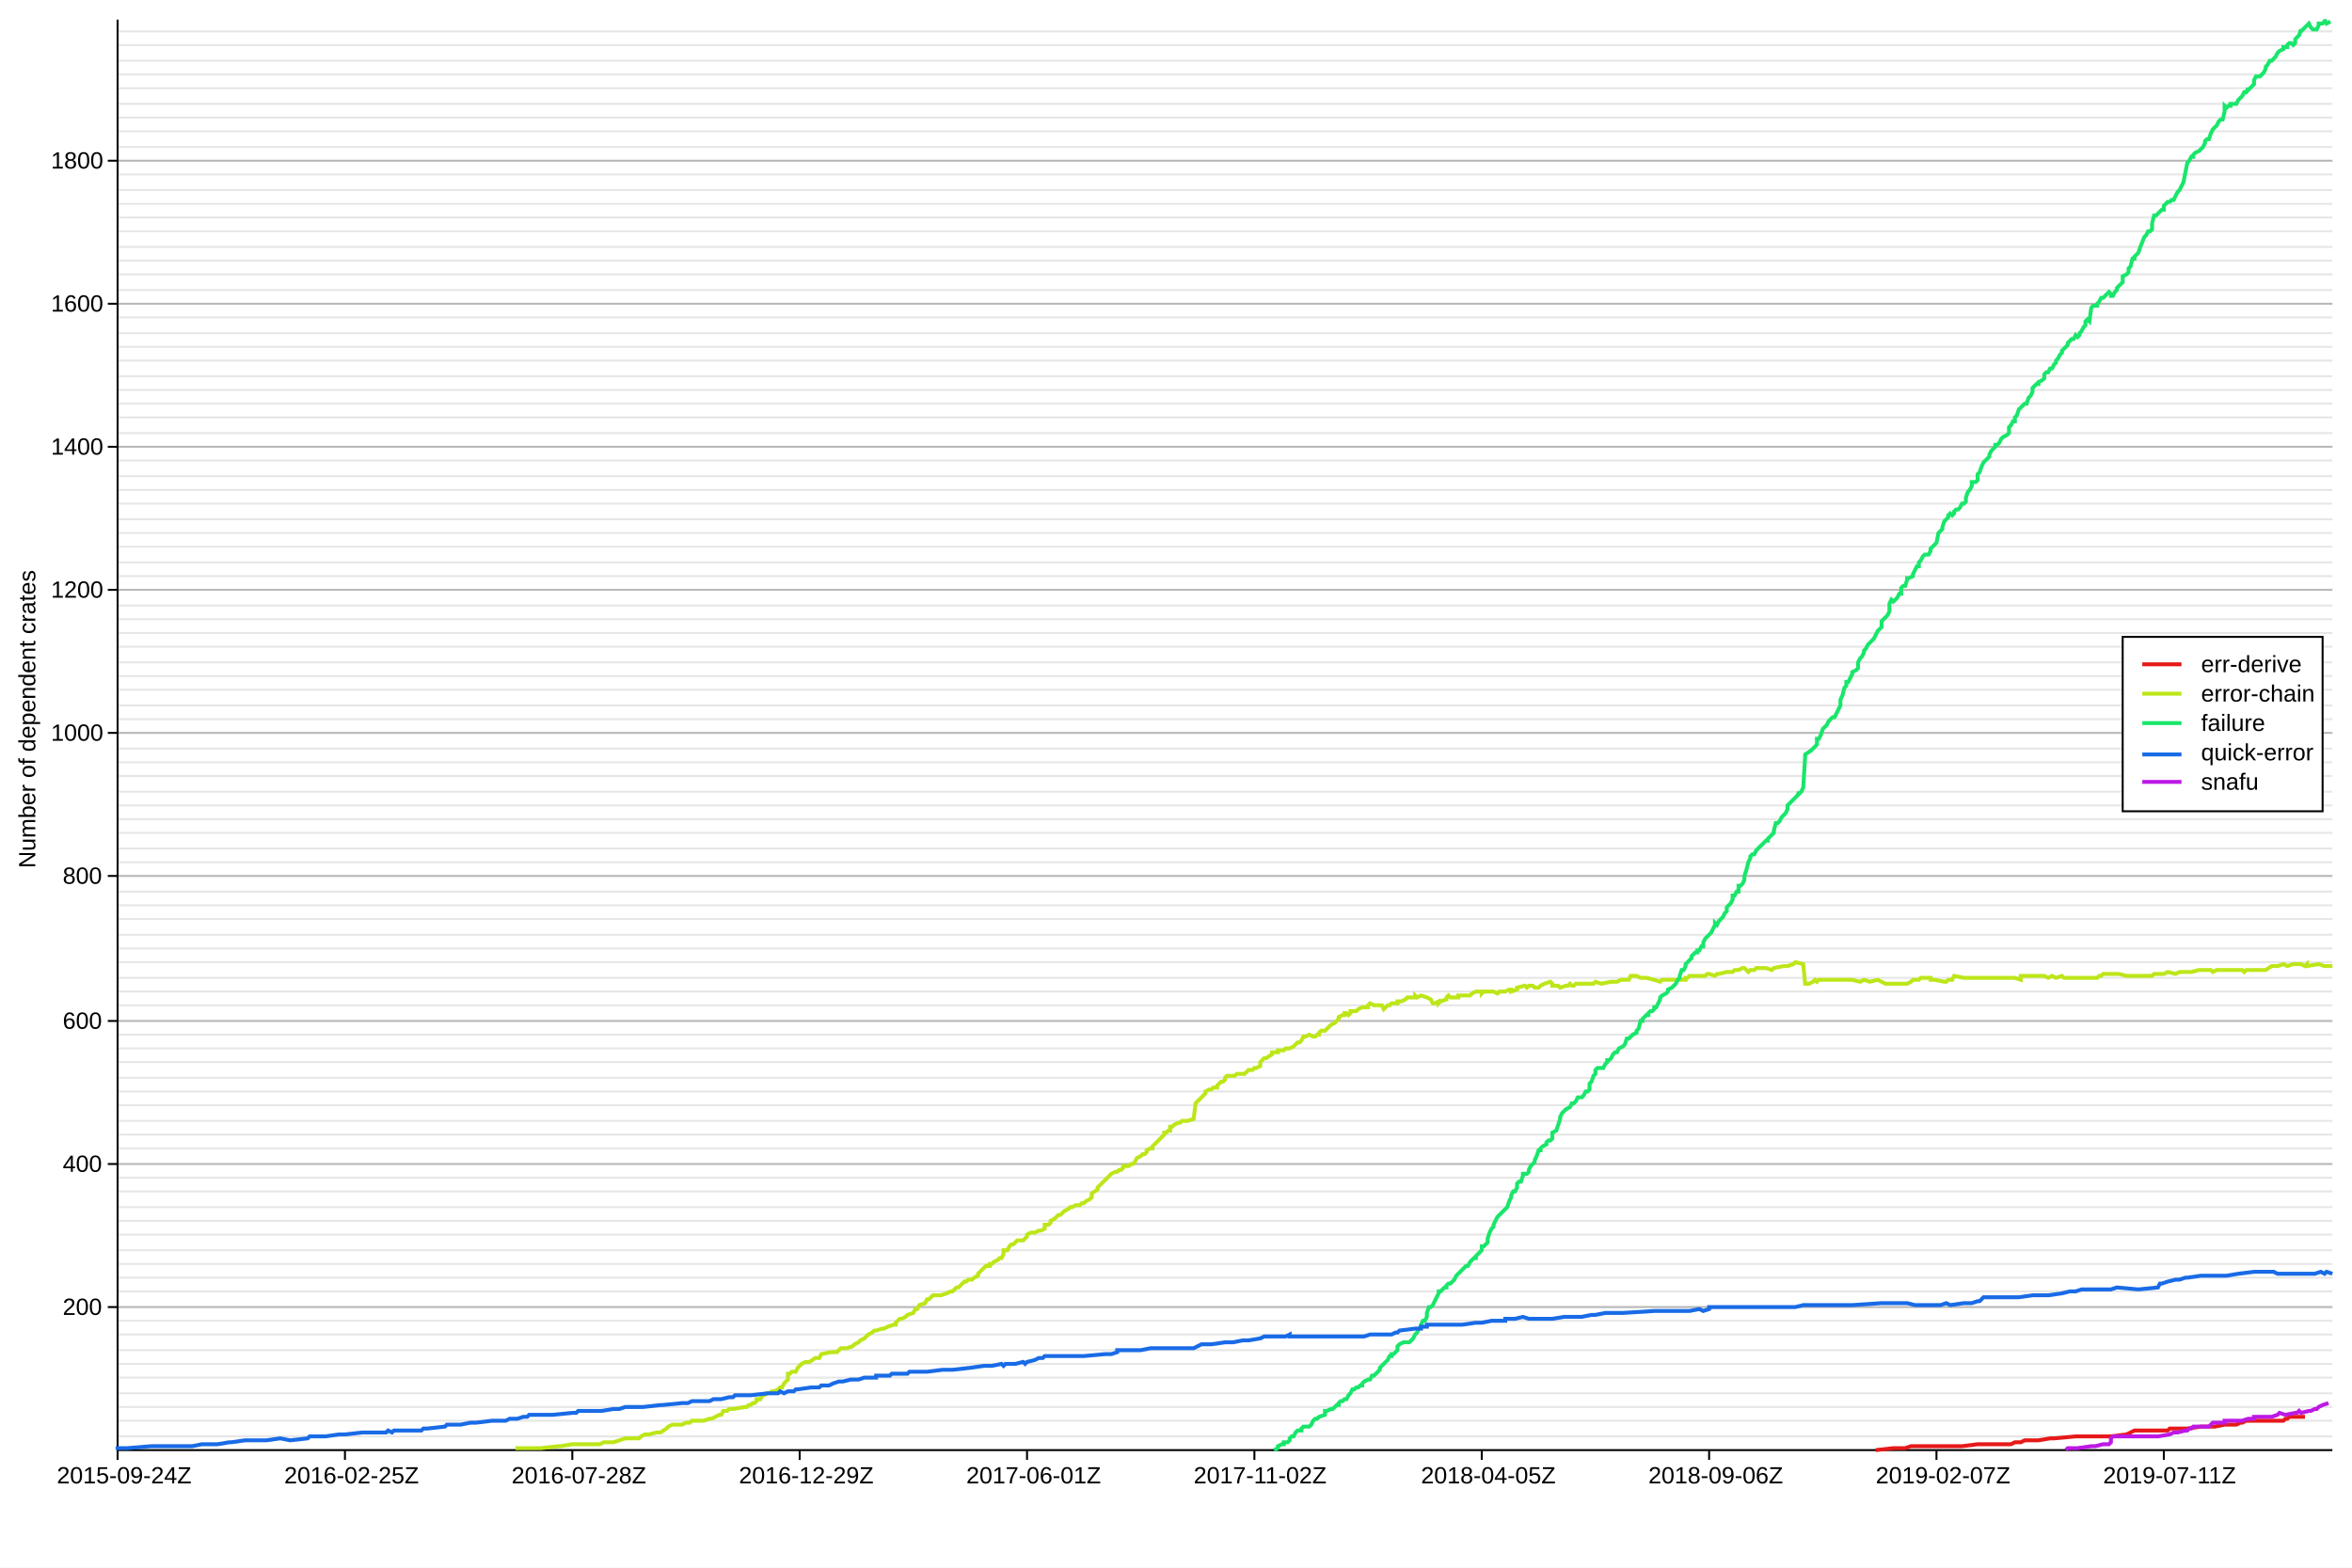
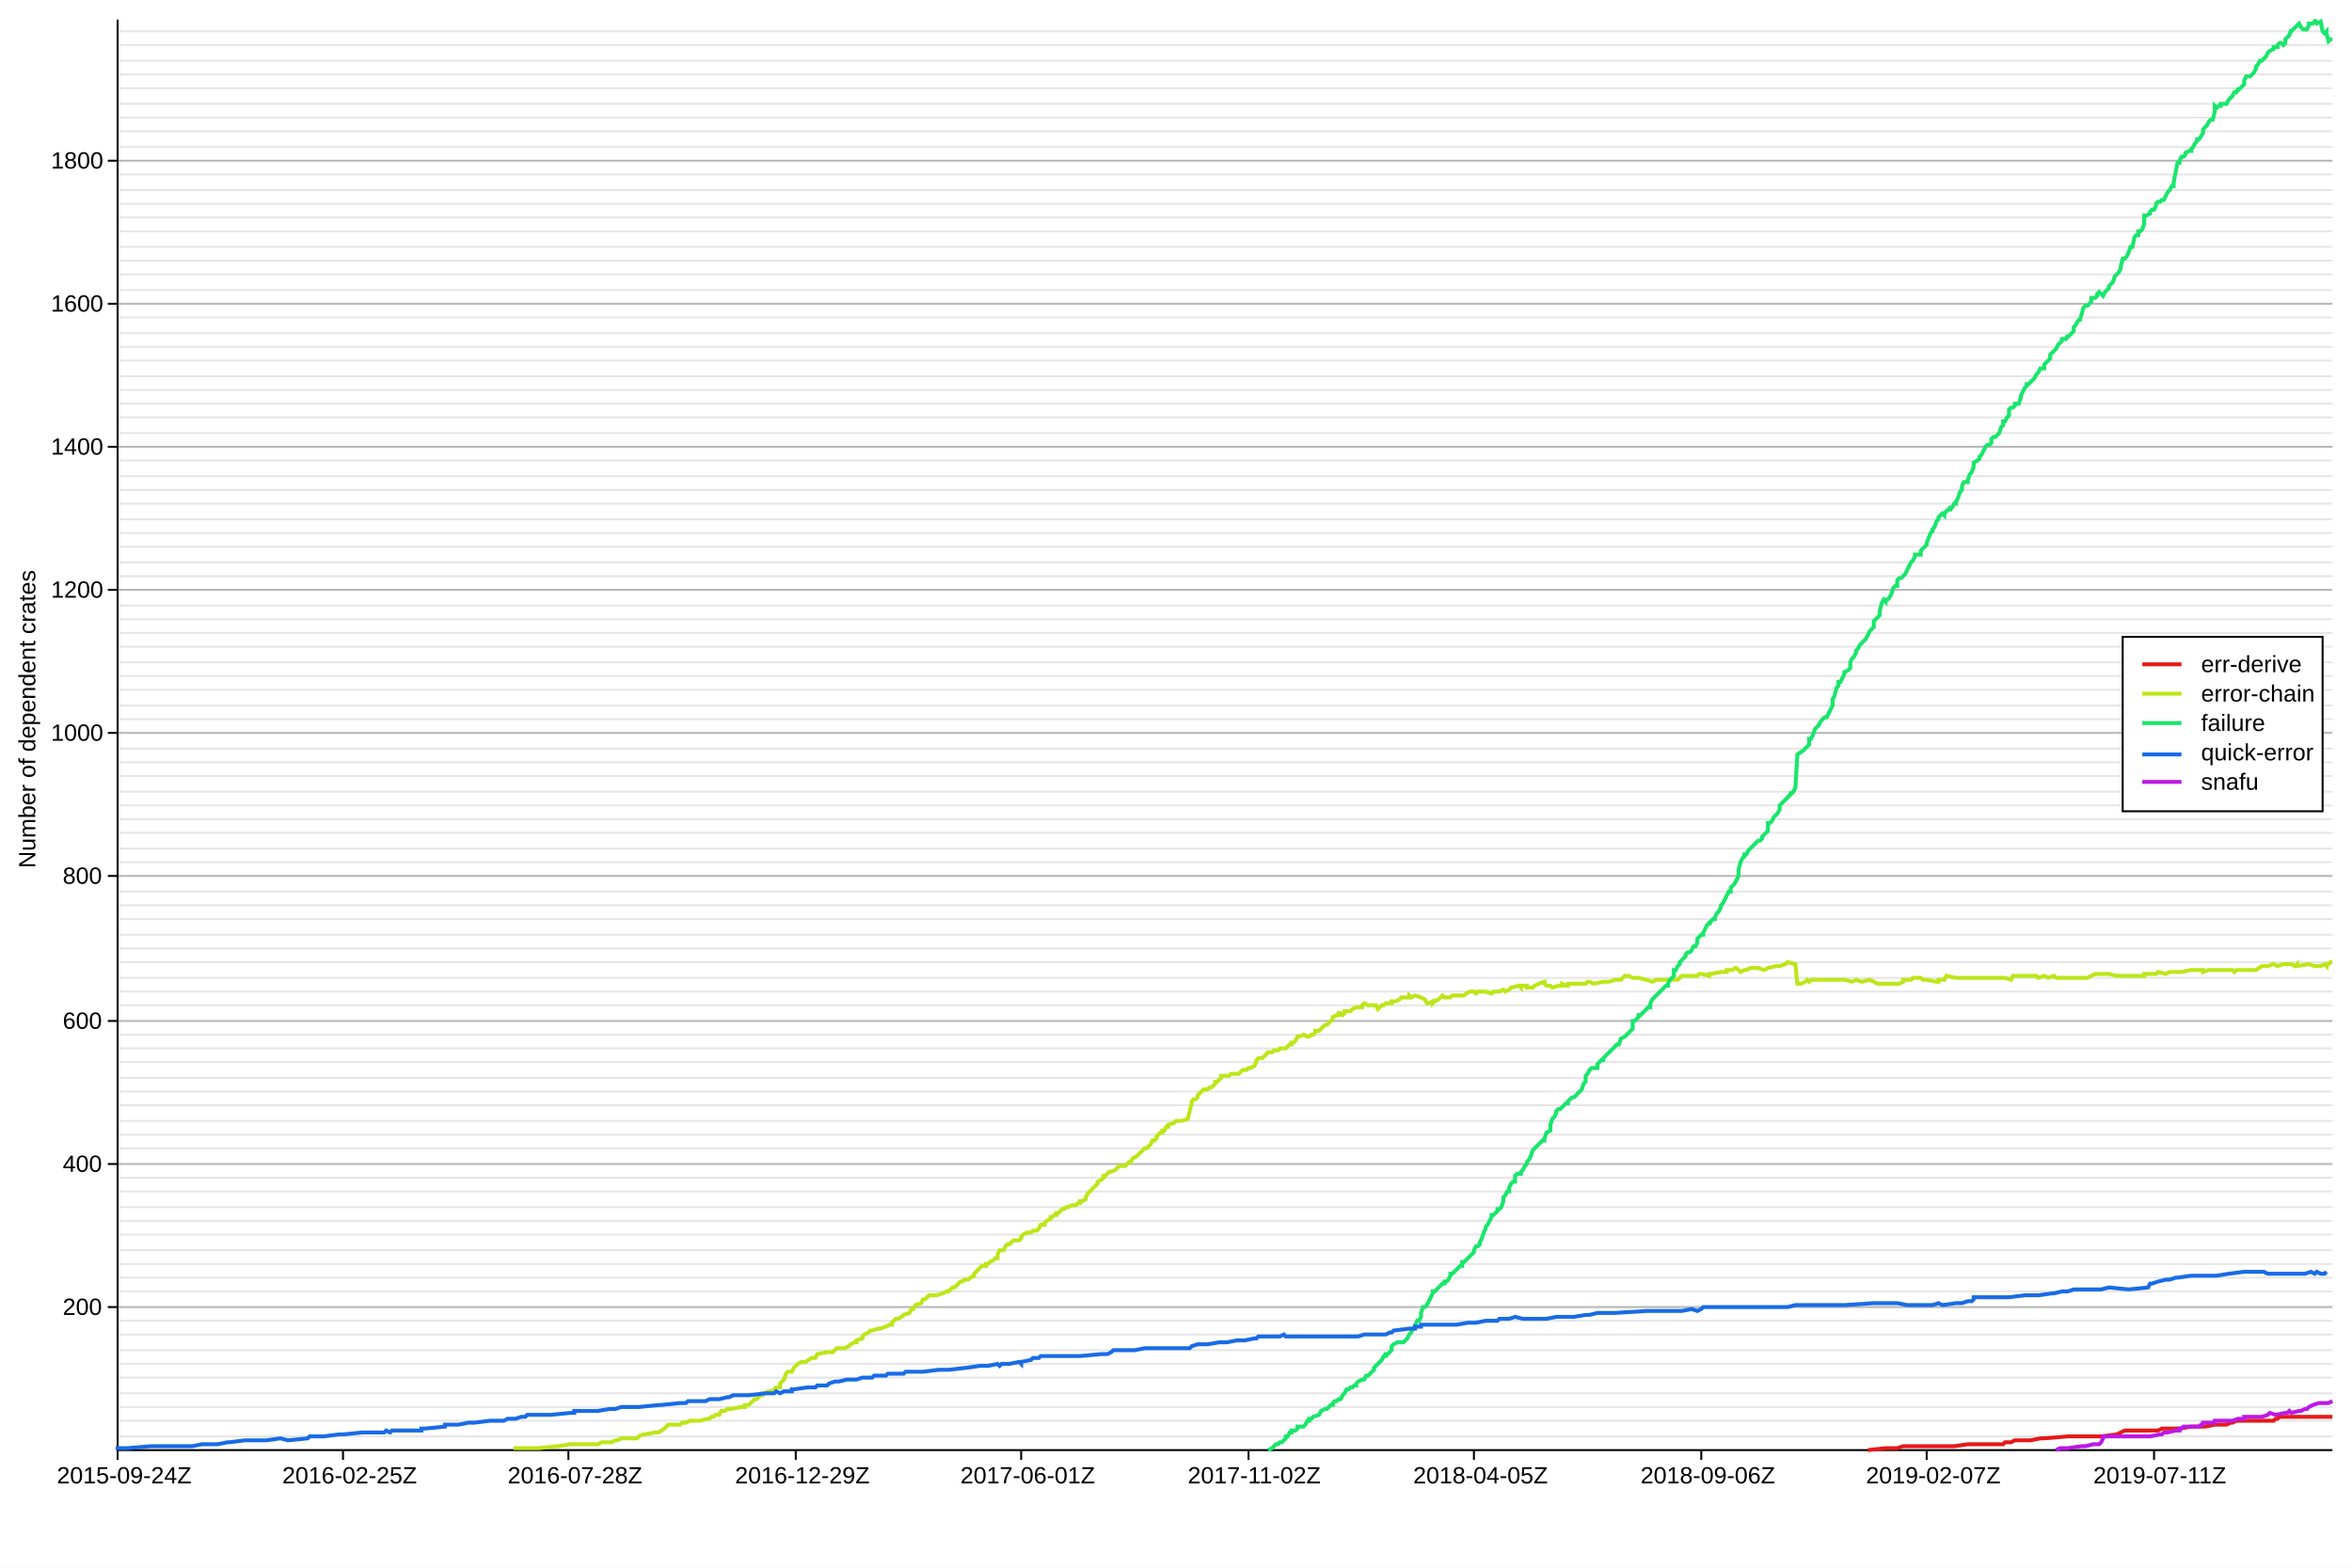
<svg xmlns="http://www.w3.org/2000/svg" viewBox="0 0 1200 800">
  <rect fill="#FFFFFF" height="800" opacity="1" stroke="none" width="1200" x="0" y="0" />
  <line opacity="0.1" stroke="#000000" stroke-width="1" x1="60" x2="1190" y1="733" y2="733" />
  <line opacity="0.1" stroke="#000000" stroke-width="1" x1="60" x2="1190" y1="725" y2="725" />
  <line opacity="0.1" stroke="#000000" stroke-width="1" x1="60" x2="1190" y1="718" y2="718" />
  <line opacity="0.1" stroke="#000000" stroke-width="1" x1="60" x2="1190" y1="711" y2="711" />
  <line opacity="0.1" stroke="#000000" stroke-width="1" x1="60" x2="1190" y1="703" y2="703" />
  <line opacity="0.1" stroke="#000000" stroke-width="1" x1="60" x2="1190" y1="696" y2="696" />
  <line opacity="0.1" stroke="#000000" stroke-width="1" x1="60" x2="1190" y1="689" y2="689" />
  <line opacity="0.1" stroke="#000000" stroke-width="1" x1="60" x2="1190" y1="681" y2="681" />
  <line opacity="0.1" stroke="#000000" stroke-width="1" x1="60" x2="1190" y1="674" y2="674" />
  <line opacity="0.1" stroke="#000000" stroke-width="1" x1="60" x2="1190" y1="667" y2="667" />
  <line opacity="0.1" stroke="#000000" stroke-width="1" x1="60" x2="1190" y1="659" y2="659" />
  <line opacity="0.1" stroke="#000000" stroke-width="1" x1="60" x2="1190" y1="652" y2="652" />
  <line opacity="0.1" stroke="#000000" stroke-width="1" x1="60" x2="1190" y1="645" y2="645" />
  <line opacity="0.1" stroke="#000000" stroke-width="1" x1="60" x2="1190" y1="638" y2="638" />
  <line opacity="0.1" stroke="#000000" stroke-width="1" x1="60" x2="1190" y1="630" y2="630" />
  <line opacity="0.1" stroke="#000000" stroke-width="1" x1="60" x2="1190" y1="623" y2="623" />
  <line opacity="0.1" stroke="#000000" stroke-width="1" x1="60" x2="1190" y1="616" y2="616" />
  <line opacity="0.1" stroke="#000000" stroke-width="1" x1="60" x2="1190" y1="608" y2="608" />
  <line opacity="0.1" stroke="#000000" stroke-width="1" x1="60" x2="1190" y1="601" y2="601" />
  <line opacity="0.1" stroke="#000000" stroke-width="1" x1="60" x2="1190" y1="594" y2="594" />
  <line opacity="0.1" stroke="#000000" stroke-width="1" x1="60" x2="1190" y1="586" y2="586" />
  <line opacity="0.1" stroke="#000000" stroke-width="1" x1="60" x2="1190" y1="579" y2="579" />
  <line opacity="0.1" stroke="#000000" stroke-width="1" x1="60" x2="1190" y1="572" y2="572" />
  <line opacity="0.1" stroke="#000000" stroke-width="1" x1="60" x2="1190" y1="564" y2="564" />
  <line opacity="0.1" stroke="#000000" stroke-width="1" x1="60" x2="1190" y1="557" y2="557" />
  <line opacity="0.1" stroke="#000000" stroke-width="1" x1="60" x2="1190" y1="550" y2="550" />
  <line opacity="0.1" stroke="#000000" stroke-width="1" x1="60" x2="1190" y1="542" y2="542" />
  <line opacity="0.1" stroke="#000000" stroke-width="1" x1="60" x2="1190" y1="535" y2="535" />
  <line opacity="0.1" stroke="#000000" stroke-width="1" x1="60" x2="1190" y1="528" y2="528" />
  <line opacity="0.1" stroke="#000000" stroke-width="1" x1="60" x2="1190" y1="521" y2="521" />
  <line opacity="0.1" stroke="#000000" stroke-width="1" x1="60" x2="1190" y1="513" y2="513" />
  <line opacity="0.1" stroke="#000000" stroke-width="1" x1="60" x2="1190" y1="506" y2="506" />
  <line opacity="0.1" stroke="#000000" stroke-width="1" x1="60" x2="1190" y1="499" y2="499" />
  <line opacity="0.1" stroke="#000000" stroke-width="1" x1="60" x2="1190" y1="491" y2="491" />
  <line opacity="0.1" stroke="#000000" stroke-width="1" x1="60" x2="1190" y1="484" y2="484" />
  <line opacity="0.1" stroke="#000000" stroke-width="1" x1="60" x2="1190" y1="477" y2="477" />
  <line opacity="0.1" stroke="#000000" stroke-width="1" x1="60" x2="1190" y1="469" y2="469" />
  <line opacity="0.1" stroke="#000000" stroke-width="1" x1="60" x2="1190" y1="462" y2="462" />
  <line opacity="0.1" stroke="#000000" stroke-width="1" x1="60" x2="1190" y1="455" y2="455" />
  <line opacity="0.1" stroke="#000000" stroke-width="1" x1="60" x2="1190" y1="447" y2="447" />
  <line opacity="0.1" stroke="#000000" stroke-width="1" x1="60" x2="1190" y1="440" y2="440" />
  <line opacity="0.1" stroke="#000000" stroke-width="1" x1="60" x2="1190" y1="433" y2="433" />
  <line opacity="0.1" stroke="#000000" stroke-width="1" x1="60" x2="1190" y1="425" y2="425" />
  <line opacity="0.1" stroke="#000000" stroke-width="1" x1="60" x2="1190" y1="418" y2="418" />
  <line opacity="0.1" stroke="#000000" stroke-width="1" x1="60" x2="1190" y1="411" y2="411" />
  <line opacity="0.1" stroke="#000000" stroke-width="1" x1="60" x2="1190" y1="404" y2="404" />
  <line opacity="0.1" stroke="#000000" stroke-width="1" x1="60" x2="1190" y1="396" y2="396" />
  <line opacity="0.1" stroke="#000000" stroke-width="1" x1="60" x2="1190" y1="389" y2="389" />
  <line opacity="0.1" stroke="#000000" stroke-width="1" x1="60" x2="1190" y1="382" y2="382" />
  <line opacity="0.1" stroke="#000000" stroke-width="1" x1="60" x2="1190" y1="374" y2="374" />
  <line opacity="0.1" stroke="#000000" stroke-width="1" x1="60" x2="1190" y1="367" y2="367" />
  <line opacity="0.1" stroke="#000000" stroke-width="1" x1="60" x2="1190" y1="360" y2="360" />
  <line opacity="0.1" stroke="#000000" stroke-width="1" x1="60" x2="1190" y1="352" y2="352" />
  <line opacity="0.1" stroke="#000000" stroke-width="1" x1="60" x2="1190" y1="345" y2="345" />
  <line opacity="0.1" stroke="#000000" stroke-width="1" x1="60" x2="1190" y1="338" y2="338" />
  <line opacity="0.1" stroke="#000000" stroke-width="1" x1="60" x2="1190" y1="330" y2="330" />
  <line opacity="0.1" stroke="#000000" stroke-width="1" x1="60" x2="1190" y1="323" y2="323" />
  <line opacity="0.1" stroke="#000000" stroke-width="1" x1="60" x2="1190" y1="316" y2="316" />
  <line opacity="0.1" stroke="#000000" stroke-width="1" x1="60" x2="1190" y1="309" y2="309" />
  <line opacity="0.1" stroke="#000000" stroke-width="1" x1="60" x2="1190" y1="301" y2="301" />
  <line opacity="0.1" stroke="#000000" stroke-width="1" x1="60" x2="1190" y1="294" y2="294" />
  <line opacity="0.1" stroke="#000000" stroke-width="1" x1="60" x2="1190" y1="287" y2="287" />
  <line opacity="0.1" stroke="#000000" stroke-width="1" x1="60" x2="1190" y1="279" y2="279" />
  <line opacity="0.1" stroke="#000000" stroke-width="1" x1="60" x2="1190" y1="272" y2="272" />
  <line opacity="0.1" stroke="#000000" stroke-width="1" x1="60" x2="1190" y1="265" y2="265" />
  <line opacity="0.1" stroke="#000000" stroke-width="1" x1="60" x2="1190" y1="257" y2="257" />
  <line opacity="0.1" stroke="#000000" stroke-width="1" x1="60" x2="1190" y1="250" y2="250" />
  <line opacity="0.1" stroke="#000000" stroke-width="1" x1="60" x2="1190" y1="243" y2="243" />
  <line opacity="0.1" stroke="#000000" stroke-width="1" x1="60" x2="1190" y1="235" y2="235" />
  <line opacity="0.1" stroke="#000000" stroke-width="1" x1="60" x2="1190" y1="228" y2="228" />
  <line opacity="0.1" stroke="#000000" stroke-width="1" x1="60" x2="1190" y1="221" y2="221" />
  <line opacity="0.1" stroke="#000000" stroke-width="1" x1="60" x2="1190" y1="213" y2="213" />
  <line opacity="0.1" stroke="#000000" stroke-width="1" x1="60" x2="1190" y1="206" y2="206" />
  <line opacity="0.1" stroke="#000000" stroke-width="1" x1="60" x2="1190" y1="199" y2="199" />
  <line opacity="0.1" stroke="#000000" stroke-width="1" x1="60" x2="1190" y1="192" y2="192" />
  <line opacity="0.1" stroke="#000000" stroke-width="1" x1="60" x2="1190" y1="184" y2="184" />
  <line opacity="0.1" stroke="#000000" stroke-width="1" x1="60" x2="1190" y1="177" y2="177" />
  <line opacity="0.1" stroke="#000000" stroke-width="1" x1="60" x2="1190" y1="170" y2="170" />
  <line opacity="0.1" stroke="#000000" stroke-width="1" x1="60" x2="1190" y1="162" y2="162" />
  <line opacity="0.1" stroke="#000000" stroke-width="1" x1="60" x2="1190" y1="155" y2="155" />
  <line opacity="0.1" stroke="#000000" stroke-width="1" x1="60" x2="1190" y1="148" y2="148" />
  <line opacity="0.1" stroke="#000000" stroke-width="1" x1="60" x2="1190" y1="140" y2="140" />
  <line opacity="0.1" stroke="#000000" stroke-width="1" x1="60" x2="1190" y1="133" y2="133" />
  <line opacity="0.1" stroke="#000000" stroke-width="1" x1="60" x2="1190" y1="126" y2="126" />
  <line opacity="0.1" stroke="#000000" stroke-width="1" x1="60" x2="1190" y1="118" y2="118" />
  <line opacity="0.1" stroke="#000000" stroke-width="1" x1="60" x2="1190" y1="111" y2="111" />
  <line opacity="0.1" stroke="#000000" stroke-width="1" x1="60" x2="1190" y1="104" y2="104" />
  <line opacity="0.1" stroke="#000000" stroke-width="1" x1="60" x2="1190" y1="97" y2="97" />
  <line opacity="0.1" stroke="#000000" stroke-width="1" x1="60" x2="1190" y1="89" y2="89" />
  <line opacity="0.1" stroke="#000000" stroke-width="1" x1="60" x2="1190" y1="82" y2="82" />
  <line opacity="0.1" stroke="#000000" stroke-width="1" x1="60" x2="1190" y1="75" y2="75" />
  <line opacity="0.1" stroke="#000000" stroke-width="1" x1="60" x2="1190" y1="67" y2="67" />
  <line opacity="0.1" stroke="#000000" stroke-width="1" x1="60" x2="1190" y1="60" y2="60" />
  <line opacity="0.1" stroke="#000000" stroke-width="1" x1="60" x2="1190" y1="53" y2="53" />
  <line opacity="0.1" stroke="#000000" stroke-width="1" x1="60" x2="1190" y1="45" y2="45" />
  <line opacity="0.1" stroke="#000000" stroke-width="1" x1="60" x2="1190" y1="38" y2="38" />
  <line opacity="0.1" stroke="#000000" stroke-width="1" x1="60" x2="1190" y1="31" y2="31" />
  <line opacity="0.1" stroke="#000000" stroke-width="1" x1="60" x2="1190" y1="23" y2="23" />
  <line opacity="0.1" stroke="#000000" stroke-width="1" x1="60" x2="1190" y1="16" y2="16" />
  <text fill="#000000" font-family="Arial" font-size="12" opacity="1" transform="rotate(270, 10, 443)" x="10" y="451">
Number of dependent crates
</text>
  <line opacity="0.2" stroke="#000000" stroke-width="1" x1="60" x2="1190" y1="667" y2="667" />
  <line opacity="0.2" stroke="#000000" stroke-width="1" x1="60" x2="1190" y1="594" y2="594" />
  <line opacity="0.2" stroke="#000000" stroke-width="1" x1="60" x2="1190" y1="521" y2="521" />
  <line opacity="0.2" stroke="#000000" stroke-width="1" x1="60" x2="1190" y1="447" y2="447" />
  <line opacity="0.2" stroke="#000000" stroke-width="1" x1="60" x2="1190" y1="374" y2="374" />
  <line opacity="0.2" stroke="#000000" stroke-width="1" x1="60" x2="1190" y1="301" y2="301" />
  <line opacity="0.2" stroke="#000000" stroke-width="1" x1="60" x2="1190" y1="228" y2="228" />
  <line opacity="0.2" stroke="#000000" stroke-width="1" x1="60" x2="1190" y1="155" y2="155" />
  <line opacity="0.2" stroke="#000000" stroke-width="1" x1="60" x2="1190" y1="82" y2="82" />
  <polyline fill="none" opacity="1" points="60,740 60,10 " stroke="#000000" stroke-width="1" />
  <text fill="#000000" font-family="Arial" font-size="12" opacity="1" x="32" y="671">
200
</text>
  <polyline fill="none" opacity="1" points="55,667 60,667 " stroke="#000000" stroke-width="1" />
  <text fill="#000000" font-family="Arial" font-size="12" opacity="1" x="32" y="598">
400
</text>
  <polyline fill="none" opacity="1" points="55,594 60,594 " stroke="#000000" stroke-width="1" />
  <text fill="#000000" font-family="Arial" font-size="12" opacity="1" x="32" y="525">
600
</text>
  <polyline fill="none" opacity="1" points="55,521 60,521 " stroke="#000000" stroke-width="1" />
  <text fill="#000000" font-family="Arial" font-size="12" opacity="1" x="32" y="451">
800
</text>
  <polyline fill="none" opacity="1" points="55,447 60,447 " stroke="#000000" stroke-width="1" />
  <text fill="#000000" font-family="Arial" font-size="12" opacity="1" x="26" y="378">
1000
</text>
  <polyline fill="none" opacity="1" points="55,374 60,374 " stroke="#000000" stroke-width="1" />
  <text fill="#000000" font-family="Arial" font-size="12" opacity="1" x="26" y="305">
1200
</text>
  <polyline fill="none" opacity="1" points="55,301 60,301 " stroke="#000000" stroke-width="1" />
  <text fill="#000000" font-family="Arial" font-size="12" opacity="1" x="26" y="232">
1400
</text>
  <polyline fill="none" opacity="1" points="55,228 60,228 " stroke="#000000" stroke-width="1" />
  <text fill="#000000" font-family="Arial" font-size="12" opacity="1" x="26" y="159">
1600
</text>
  <polyline fill="none" opacity="1" points="55,155 60,155 " stroke="#000000" stroke-width="1" />
  <text fill="#000000" font-family="Arial" font-size="12" opacity="1" x="26" y="86">
1800
</text>
  <polyline fill="none" opacity="1" points="55,82 60,82 " stroke="#000000" stroke-width="1" />
  <polyline fill="none" opacity="1" points="60,740 1190,740 " stroke="#000000" stroke-width="1" />
  <text fill="#000000" font-family="Arial" font-size="12" opacity="1" x="29" y="757">
2015-09-24Z
</text>
  <polyline fill="none" opacity="1" points="60,740 60,745 " stroke="#000000" stroke-width="1" />
-   <text fill="#000000" font-family="Arial" font-size="12" opacity="1" x="145" y="757">
+   <text fill="#000000" font-family="Arial" font-size="12" opacity="1" x="144" y="757">
2016-02-25Z
</text>
-   <polyline fill="none" opacity="1" points="176,740 176,745 " stroke="#000000" stroke-width="1" />
-   <text fill="#000000" font-family="Arial" font-size="12" opacity="1" x="261" y="757">
+   <polyline fill="none" opacity="1" points="175,740 175,745 " stroke="#000000" stroke-width="1" />
+   <text fill="#000000" font-family="Arial" font-size="12" opacity="1" x="259" y="757">
2016-07-28Z
</text>
-   <polyline fill="none" opacity="1" points="292,740 292,745 " stroke="#000000" stroke-width="1" />
-   <text fill="#000000" font-family="Arial" font-size="12" opacity="1" x="377" y="757">
+   <polyline fill="none" opacity="1" points="290,740 290,745 " stroke="#000000" stroke-width="1" />
+   <text fill="#000000" font-family="Arial" font-size="12" opacity="1" x="375" y="757">
2016-12-29Z
</text>
-   <polyline fill="none" opacity="1" points="408,740 408,745 " stroke="#000000" stroke-width="1" />
-   <text fill="#000000" font-family="Arial" font-size="12" opacity="1" x="493" y="757">
+   <polyline fill="none" opacity="1" points="406,740 406,745 " stroke="#000000" stroke-width="1" />
+   <text fill="#000000" font-family="Arial" font-size="12" opacity="1" x="490" y="757">
2017-06-01Z
</text>
-   <polyline fill="none" opacity="1" points="524,740 524,745 " stroke="#000000" stroke-width="1" />
-   <text fill="#000000" font-family="Arial" font-size="12" opacity="1" x="609" y="757">
+   <polyline fill="none" opacity="1" points="521,740 521,745 " stroke="#000000" stroke-width="1" />
+   <text fill="#000000" font-family="Arial" font-size="12" opacity="1" x="606" y="757">
2017-11-02Z
</text>
-   <polyline fill="none" opacity="1" points="640,740 640,745 " stroke="#000000" stroke-width="1" />
-   <text fill="#000000" font-family="Arial" font-size="12" opacity="1" x="725" y="757">
+   <polyline fill="none" opacity="1" points="637,740 637,745 " stroke="#000000" stroke-width="1" />
+   <text fill="#000000" font-family="Arial" font-size="12" opacity="1" x="721" y="757">
2018-04-05Z
</text>
-   <polyline fill="none" opacity="1" points="756,740 756,745 " stroke="#000000" stroke-width="1" />
-   <text fill="#000000" font-family="Arial" font-size="12" opacity="1" x="841" y="757">
+   <polyline fill="none" opacity="1" points="752,740 752,745 " stroke="#000000" stroke-width="1" />
+   <text fill="#000000" font-family="Arial" font-size="12" opacity="1" x="837" y="757">
2018-09-06Z
</text>
-   <polyline fill="none" opacity="1" points="872,740 872,745 " stroke="#000000" stroke-width="1" />
-   <text fill="#000000" font-family="Arial" font-size="12" opacity="1" x="957" y="757">
+   <polyline fill="none" opacity="1" points="868,740 868,745 " stroke="#000000" stroke-width="1" />
+   <text fill="#000000" font-family="Arial" font-size="12" opacity="1" x="952" y="757">
2019-02-07Z
</text>
-   <polyline fill="none" opacity="1" points="988,740 988,745 " stroke="#000000" stroke-width="1" />
-   <text fill="#000000" font-family="Arial" font-size="12" opacity="1" x="1073" y="757">
+   <polyline fill="none" opacity="1" points="983,740 983,745 " stroke="#000000" stroke-width="1" />
+   <text fill="#000000" font-family="Arial" font-size="12" opacity="1" x="1068" y="757">
2019-07-11Z
</text>
-   <polyline fill="none" opacity="1" points="1104,740 1104,745 " stroke="#000000" stroke-width="1" />
-   <polyline fill="none" opacity="1" points="957,740 966,739 972,739 975,738 1001,738 1009,737 1026,737 1028,736 1031,736 1033,735 1036,735 1040,735 1046,734 1048,734 1059,733 1077,733 1085,732 1089,730 1096,730 1106,730 1107,729 1110,729 1113,729 1116,729 1123,728 1130,728 1135,727 1141,727 1143,726 1144,726 1146,725 1165,725 1166,724 1167,724 1168,723 1176,723 " stroke="#E61919" stroke-width="2" />
-   <polyline fill="none" opacity="1" points="264,740 264,739 270,739 276,739 285,738 286,738 286,738 292,737 306,737 308,736 313,736 316,735 316,735 319,734 322,734 324,734 326,734 327,733 329,732 331,732 335,731 337,731 340,729 341,728 343,727 344,727 348,727 350,726 350,726 352,726 353,725 355,725 359,725 362,724 363,724 365,723 365,723 367,722 368,722 368,722 369,720 370,720 371,720 372,719 374,719 380,718 380,718 381,718 382,717 383,717 384,716 385,716 386,715 386,714 388,714 389,712 390,712 391,711 392,711 394,710 395,710 395,710 397,709 398,708 399,708 399,708 400,706 401,705 402,704 402,701 403,701 404,700 405,700 406,700 407,698 408,697 409,696 411,695 412,695 413,695 416,693 417,693 418,693 419,691 424,690 427,690 428,689 429,688 430,688 432,688 435,687 436,686 438,685 438,685 439,684 441,683 442,682 443,681 445,680 446,679 447,679 450,678 450,678 451,678 453,677 456,676 457,676 457,675 458,674 459,673 460,673 462,672 463,671 466,670 466,670 467,668 468,668 469,666 469,666 472,665 472,665 473,663 474,663 475,662 475,662 476,661 478,661 480,661 483,660 485,659 486,659 487,658 487,658 488,657 489,657 490,656 490,656 491,655 492,654 493,654 494,653 496,653 497,652 499,651 499,650 500,649 501,648 502,647 503,646 504,646 505,646 505,645 506,645 507,644 509,643 510,642 511,642 512,640 512,638 514,638 515,636 516,635 517,635 518,634 519,633 520,633 521,633 522,633 523,632 524,631 524,630 526,629 528,629 530,628 531,628 533,627 533,625 534,625 535,625 536,624 536,623 538,622 539,621 539,621 540,620 541,620 542,619 542,619 543,618 545,617 545,617 546,616 547,616 549,615 551,615 552,614 553,614 554,613 554,613 556,612 557,611 557,609 560,607 560,606 561,605 562,604 563,603 564,602 565,601 566,600 566,600 567,599 569,598 570,598 571,597 572,597 573,596 573,595 574,595 575,595 576,595 576,595 577,594 578,594 579,593 579,593 580,591 582,590 583,589 584,589 585,588 585,587 587,586 588,586 588,585 589,584 591,582 591,582 592,581 593,580 594,579 594,578 595,578 596,577 597,577 597,575 598,575 599,574 601,573 602,573 603,572 603,572 605,572 606,572 609,571 610,563 611,562 612,561 612,561 613,560 614,559 615,558 615,557 617,556 618,556 619,555 620,555 621,555 621,554 622,553 623,552 624,552 625,551 625,550 626,549 629,549 630,549 631,548 634,548 635,548 636,547 637,546 638,546 639,546 640,545 641,545 643,544 643,542 644,541 645,540 646,540 646,540 649,538 649,537 651,537 652,537 652,536 654,536 655,536 656,535 658,535 658,535 660,534 661,533 661,533 662,532 663,532 664,531 665,529 666,529 668,528 670,529 671,529 672,528 673,528 673,527 674,526 676,526 677,525 678,524 679,523 679,523 681,522 682,521 683,520 683,519 685,518 686,518 686,517 687,517 688,518 689,517 689,516 692,516 693,515 695,514 698,514 698,513 699,512 701,513 702,513 703,513 704,513 704,513 705,513 706,515 707,514 707,514 708,513 709,513 710,512 711,512 713,512 713,511 715,511 717,510 718,509 719,509 721,509 722,509 722,508 723,509 725,508 728,509 728,509 730,510 731,512 732,512 734,511 734,512 735,511 738,510 738,509 739,508 740,509 743,509 744,509 744,508 745,508 746,508 750,508 750,508 751,507 753,506 754,506 756,506 756,507 757,506 759,506 759,506 762,506 764,507 765,506 768,506 770,505 771,505 771,506 774,505 774,504 778,503 779,504 780,503 780,503 781,503 782,503 783,504 784,504 785,504 786,503 788,502 791,501 792,502 792,503 795,503 796,504 799,503 800,503 801,502 802,503 803,503 804,502 805,502 805,502 807,502 808,502 813,502 814,501 814,501 817,502 822,501 825,501 827,500 828,500 829,500 831,500 832,498 834,498 835,498 837,499 838,499 838,499 840,499 844,500 847,501 848,500 850,500 851,500 854,500 857,500 857,500 860,500 860,499 861,499 862,498 866,498 866,498 867,498 870,498 871,497 872,497 875,498 876,497 877,497 881,496 884,496 884,496 885,495 887,495 889,494 890,494 891,495 892,496 893,495 894,495 895,495 896,494 901,494 904,495 905,494 910,493 912,493 915,492 916,491 920,492 921,502 921,502 923,502 925,501 926,500 927,501 928,500 930,500 934,500 935,500 939,500 941,500 942,500 944,500 945,500 949,501 951,500 954,501 958,500 960,501 962,502 963,502 964,502 965,502 970,502 973,502 975,501 976,500 979,500 980,499 982,499 985,499 985,500 987,500 992,501 993,501 994,500 996,500 997,498 1002,499 1006,499 1008,499 1009,499 1014,499 1015,499 1018,499 1020,499 1022,499 1023,499 1025,499 1025,499 1026,499 1028,499 1031,500 1031,498 1034,498 1035,498 1037,498 1043,498 1043,498 1045,499 1047,498 1049,499 1052,498 1053,499 1057,499 1059,499 1060,499 1061,499 1064,499 1067,499 1067,499 1070,499 1071,498 1072,498 1073,497 1075,497 1080,497 1081,497 1085,498 1086,498 1089,498 1089,498 1092,498 1094,498 1098,498 1099,497 1104,497 1106,496 1110,497 1112,496 1115,496 1118,496 1122,495 1124,495 1128,495 1129,496 1131,495 1135,495 1135,495 1143,495 1144,495 1145,496 1146,495 1147,495 1148,495 1156,495 1159,493 1162,493 1165,492 1167,493 1170,492 1172,492 1173,492 1174,492 1176,493 1177,492 1177,493 1183,492 1186,493 1187,493 1190,493 " stroke="#BDE619" stroke-width="2" />
-   <polyline fill="none" opacity="1" points="650,740 652,739 652,738 654,737 655,737 655,736 657,736 658,735 658,734 659,733 660,733 661,731 661,731 662,730 663,730 664,730 664,729 665,728 668,728 669,727 670,725 670,725 671,724 672,724 673,723 676,722 676,720 677,720 679,719 679,719 680,719 682,717 683,717 683,716 684,715 685,715 686,714 686,714 687,714 688,712 689,711 690,709 691,709 692,708 692,708 693,708 694,707 695,707 695,706 696,705 698,704 699,704 700,702 701,702 702,701 703,700 704,699 704,698 705,697 706,696 707,695 707,695 708,694 709,692 710,692 710,691 711,691 712,690 713,689 713,687 714,686 716,685 719,685 719,685 720,684 721,683 722,681 722,681 723,680 724,678 725,677 725,676 726,674 727,674 728,672 728,670 729,667 730,667 731,666 732,664 733,662 734,660 734,659 735,659 736,658 737,657 738,657 738,656 739,655 740,655 741,654 741,654 742,653 743,651 744,650 744,650 745,649 746,648 747,647 748,646 749,646 750,644 750,644 751,643 752,642 753,642 753,641 754,640 755,639 756,638 756,636 757,636 758,635 759,634 759,632 760,629 761,627 762,626 762,625 763,623 764,621 765,620 765,620 766,619 767,618 768,617 768,617 769,616 770,613 771,611 771,610 772,608 773,608 774,606 774,604 775,603 776,603 777,600 777,599 778,599 779,599 780,598 780,597 781,595 782,594 783,593 783,592 784,590 785,587 786,587 786,586 787,585 789,584 789,583 790,582 791,582 792,581 792,578 794,577 795,574 796,571 796,570 797,568 798,567 799,566 799,566 801,565 802,563 803,563 804,562 805,560 807,560 808,559 809,557 810,557 811,556 811,553 812,552 813,549 814,548 814,546 815,545 816,545 817,545 818,545 819,543 820,542 820,541 821,541 822,540 823,538 824,537 825,537 826,535 828,534 829,533 829,533 830,530 831,530 832,529 833,528 835,527 835,526 836,525 837,521 838,521 838,520 839,519 840,518 841,518 841,517 842,516 843,516 844,515 844,514 845,514 846,512 847,510 847,509 848,508 850,507 851,506 851,505 853,504 854,503 854,503 855,502 856,500 857,499 857,498 858,495 859,495 860,493 860,492 861,491 862,490 863,489 863,488 864,487 865,486 866,486 866,485 867,485 868,483 869,483 869,481 870,479 871,478 872,477 872,477 873,476 874,474 875,472 875,471 876,472 877,470 878,469 878,469 879,468 880,466 881,465 881,463 882,462 883,461 884,459 884,457 885,457 886,455 887,455 887,453 887,452 888,452 889,451 890,449 890,447 891,444 892,440 893,438 893,437 894,436 895,436 896,434 897,433 898,432 899,431 900,430 901,429 902,429 902,428 903,427 904,426 905,425 905,424 906,420 907,420 908,419 909,417 910,416 911,415 912,413 912,411 913,410 914,409 915,408 916,407 917,406 918,404 918,405 919,404 920,402 921,386 921,385 924,383 925,382 926,381 927,380 927,377 928,377 929,375 930,372 931,371 932,370 933,368 934,367 935,366 936,366 937,364 938,362 939,360 939,357 940,355 941,351 942,350 942,348 943,348 944,346 945,344 945,343 947,342 948,341 948,338 949,336 950,335 951,333 951,332 952,331 953,329 954,328 955,327 956,326 957,324 957,324 958,322 959,321 960,320 960,317 961,316 962,315 963,314 964,312 964,308 965,306 966,307 967,306 967,306 968,305 969,303 970,303 970,300 971,299 972,299 973,296 973,295 974,295 976,294 976,293 977,291 978,289 979,289 979,287 980,286 981,284 982,283 982,283 984,283 985,281 985,280 986,279 987,278 988,277 989,272 990,271 991,270 991,269 992,266 993,265 994,264 994,263 995,262 996,263 997,262 997,261 998,260 999,260 1000,259 1000,259 1001,257 1002,257 1003,256 1003,254 1004,251 1005,250 1006,248 1006,246 1007,246 1008,246 1009,245 1009,242 1010,241 1011,238 1012,236 1013,235 1014,234 1015,233 1015,232 1016,230 1018,228 1018,227 1019,227 1020,226 1021,224 1022,223 1022,223 1024,222 1025,221 1025,218 1026,217 1027,215 1028,215 1028,213 1029,212 1030,209 1031,208 1031,208 1032,207 1033,206 1034,206 1035,203 1036,202 1037,200 1037,198 1038,197 1039,196 1040,196 1040,195 1042,194 1043,193 1043,191 1044,190 1045,190 1046,188 1046,188 1047,188 1048,186 1049,185 1049,184 1050,183 1051,181 1052,180 1052,179 1053,178 1055,176 1055,175 1056,174 1057,173 1058,173 1058,173 1059,171 1060,172 1061,171 1061,170 1062,169 1063,167 1064,166 1064,164 1065,163 1066,164 1067,157 1068,156 1070,156 1070,155 1071,154 1072,152 1073,152 1073,152 1074,151 1075,150 1076,149 1077,150 1077,151 1078,151 1079,149 1080,148 1080,147 1081,146 1082,145 1083,144 1083,141 1085,140 1086,139 1086,137 1087,136 1088,132 1089,132 1089,131 1091,129 1092,126 1092,126 1094,121 1095,120 1095,120 1096,118 1097,118 1098,117 1098,114 1099,110 1100,110 1101,109 1102,108 1103,107 1104,107 1104,105 1105,104 1106,103 1107,103 1108,102 1109,102 1110,100 1111,98 1112,97 1113,95 1113,95 1114,93 1115,88 1116,83 1116,83 1117,82 1118,80 1119,80 1119,79 1120,78 1122,77 1122,77 1123,76 1124,75 1125,73 1125,72 1126,71 1127,71 1128,68 1129,66 1130,65 1131,64 1132,62 1133,61 1134,61 1135,57 1135,54 1136,55 1137,54 1138,54 1138,53 1139,53 1140,53 1141,53 1141,53 1142,51 1143,50 1144,49 1145,47 1146,47 1147,45 1147,46 1149,44 1150,43 1150,41 1151,39 1152,39 1153,39 1153,39 1154,38 1155,37 1156,35 1156,34 1157,33 1158,31 1159,31 1160,30 1161,29 1162,27 1163,26 1165,25 1165,24 1166,24 1167,24 1167,23 1168,22 1168,22 1169,22 1170,23 1171,22 1171,20 1172,19 1173,18 1174,15 1174,16 1175,15 1176,14 1177,13 1178,12 1179,14 1180,15 1182,15 1183,13 1183,12 1185,12 1186,11 1186,10 1187,12 1189,11 " stroke="#19E66B" stroke-width="2" />
-   <polyline fill="none" opacity="1" points="60,740 60,739 65,739 77,738 87,738 98,738 103,737 105,737 111,737 117,736 118,736 125,735 136,735 143,734 148,735 157,734 158,733 164,733 166,733 173,732 176,732 185,731 196,731 197,731 198,730 200,731 201,730 207,730 215,730 216,729 217,729 218,729 227,728 228,727 230,727 235,727 240,726 242,726 243,726 251,725 257,725 258,725 260,724 264,724 267,723 269,723 270,722 273,722 282,722 292,721 294,721 295,720 304,720 307,720 313,719 316,719 319,718 328,718 337,717 338,717 348,716 351,716 353,715 355,715 362,715 364,714 365,714 368,714 372,713 374,713 375,712 379,712 383,712 392,711 396,711 397,711 398,710 400,711 402,710 403,710 405,710 406,709 407,709 414,708 414,708 418,708 419,707 423,707 423,707 425,706 428,705 430,705 434,704 435,704 437,704 438,704 438,704 441,703 445,703 447,703 447,702 454,702 455,701 463,701 464,700 470,700 473,700 481,699 485,699 486,699 495,698 502,697 503,697 506,697 511,696 512,697 513,696 517,696 518,696 522,695 523,696 524,695 528,694 530,693 531,693 532,693 533,692 536,692 538,692 542,692 553,692 564,691 566,691 567,691 570,690 570,689 578,689 582,689 587,688 591,688 609,688 611,687 613,686 615,686 618,686 625,685 628,685 629,685 634,684 634,684 637,684 643,683 643,683 645,682 646,682 652,682 652,682 654,682 656,682 658,681 658,682 661,682 672,682 674,682 678,682 691,682 696,682 699,681 707,681 710,681 712,680 713,680 714,679 722,678 724,678 725,678 725,677 727,677 728,677 728,676 731,676 741,676 744,676 746,676 753,675 756,675 761,674 767,674 768,674 768,673 772,673 773,673 777,672 780,673 784,673 789,673 792,673 792,673 798,672 800,672 807,672 812,671 814,671 819,670 828,670 844,669 850,669 862,669 867,668 869,669 872,668 872,667 875,667 881,667 882,667 896,667 905,667 916,667 920,666 936,666 945,666 960,665 963,665 973,665 977,666 980,666 990,666 993,665 995,666 1002,665 1003,665 1006,665 1009,664 1010,664 1011,663 1012,662 1014,662 1015,662 1018,662 1030,662 1037,661 1044,661 1045,661 1052,660 1052,660 1056,659 1059,659 1062,658 1064,658 1077,658 1080,657 1091,658 1101,657 1102,655 1103,655 1106,654 1110,653 1112,653 1115,652 1116,652 1123,651 1128,651 1136,651 1142,650 1150,649 1157,649 1160,649 1162,650 1171,650 1178,650 1181,650 1184,649 1186,650 1187,649 1190,650 " stroke="#196BE6" stroke-width="2" />
-   <polyline fill="none" opacity="1" points="1054,740 1055,739 1060,739 1067,738 1069,738 1073,737 1076,737 1077,736 1077,734 1078,733 1088,733 1101,733 1107,732 1107,732 1109,731 1111,731 1115,730 1116,730 1117,729 1118,729 1119,728 1127,728 1128,727 1128,727 1129,726 1133,726 1134,726 1135,726 1135,725 1140,725 1141,725 1141,725 1144,725 1147,724 1150,724 1150,723 1153,723 1159,723 1162,722 1163,721 1166,722 1171,721 1172,721 1173,720 1174,721 1178,720 1179,720 1181,719 1182,719 1183,718 1185,717 1188,716 " stroke="#BD19E6" stroke-width="2" />
+   <polyline fill="none" opacity="1" points="1099,740 1099,745 " stroke="#000000" stroke-width="1" />
+   <polyline fill="none" opacity="1" points="953,740 962,739 968,739 971,738 997,738 1004,737 1022,737 1023,736 1026,736 1028,735 1031,735 1036,735 1041,734 1043,734 1055,733 1072,733 1080,732 1084,730 1091,730 1101,730 1103,729 1106,729 1109,729 1112,729 1118,728 1125,728 1130,727 1136,727 1138,726 1139,726 1141,725 1160,725 1161,724 1162,724 1163,723 1171,723 1190,723 " stroke="#E61919" stroke-width="2" />
+   <polyline fill="none" opacity="1" points="263,740 263,739 269,739 275,739 284,738 284,738 285,738 291,737 305,737 307,736 312,736 314,735 315,735 317,734 321,734 323,734 325,734 326,733 328,732 329,732 334,731 336,731 339,729 340,728 341,727 342,727 347,727 348,726 349,726 350,726 352,725 353,725 357,725 361,724 362,724 363,723 364,723 365,722 366,722 367,722 368,720 368,720 370,720 371,719 373,719 378,718 379,718 380,718 380,717 382,717 383,716 383,716 384,715 385,714 386,714 388,712 389,712 389,711 390,711 392,710 393,710 394,710 395,709 396,708 397,708 398,708 398,706 399,705 400,704 401,701 401,701 402,700 404,700 404,700 405,698 406,697 407,696 409,695 410,695 411,695 414,693 416,693 416,693 417,691 422,690 425,690 426,689 427,688 428,688 431,688 433,687 434,686 436,685 437,685 437,684 440,683 440,682 441,681 443,680 444,679 445,679 448,678 449,678 449,678 452,677 454,676 455,676 455,675 456,674 457,673 458,673 460,672 461,671 464,670 464,670 465,668 466,668 467,666 467,666 470,665 470,665 471,663 472,663 473,662 473,662 474,661 476,661 478,661 481,660 483,659 484,659 485,658 485,658 486,657 487,657 488,656 488,656 489,655 490,654 491,654 492,653 494,653 495,652 497,651 497,650 498,649 499,648 500,647 501,646 502,646 503,646 503,645 504,645 505,644 507,643 508,642 509,642 509,640 510,638 512,638 513,636 514,635 515,635 516,634 517,633 518,633 519,633 520,633 521,632 521,631 522,630 524,629 526,629 527,628 529,628 530,627 531,625 532,625 533,625 533,624 534,623 536,622 536,621 537,621 538,620 539,620 539,619 540,619 541,618 542,617 543,617 544,616 545,616 547,615 549,615 550,614 551,614 551,613 552,613 554,612 554,611 555,609 557,607 558,606 559,605 560,604 560,603 562,602 563,601 563,600 564,600 565,599 566,598 567,598 569,597 569,597 570,596 571,595 572,595 572,595 573,595 574,595 575,594 575,594 576,593 577,593 578,591 580,590 581,589 581,589 582,588 583,587 584,586 585,586 586,585 587,584 588,582 589,582 590,581 590,580 591,579 592,578 593,578 593,577 594,577 595,575 596,575 596,574 599,573 599,573 600,572 601,572 602,572 603,572 606,571 608,563 608,562 609,561 610,561 611,560 611,559 612,558 613,557 614,556 616,556 617,555 617,555 618,555 619,554 620,553 620,552 621,552 622,551 623,550 623,549 626,549 627,549 628,548 632,548 632,548 633,547 634,546 635,546 636,546 637,545 638,545 640,544 641,542 641,541 642,540 643,540 644,540 646,538 647,537 648,537 649,537 650,536 651,536 652,536 653,535 655,535 656,535 657,534 658,533 659,533 659,532 660,532 661,531 662,529 663,529 665,528 667,529 668,529 669,528 670,528 671,527 671,526 673,526 674,525 675,524 676,523 677,523 678,522 679,521 680,520 680,519 682,518 683,518 683,517 684,517 685,518 686,517 686,516 689,516 690,515 692,514 695,514 695,513 696,512 698,513 699,513 700,513 701,513 701,513 702,513 703,515 704,514 704,514 705,513 706,513 707,512 708,512 710,512 710,511 712,511 714,510 715,509 716,509 718,509 719,509 719,508 720,509 722,508 725,509 725,509 727,510 728,512 729,512 731,511 731,512 732,511 734,510 735,509 736,508 737,509 740,509 740,509 741,508 742,508 743,508 746,508 747,508 748,507 750,506 751,506 752,506 753,507 754,506 755,506 756,506 758,506 761,507 762,506 765,506 767,505 767,505 768,506 770,505 771,504 775,503 776,504 776,503 777,503 778,503 779,503 779,504 781,504 782,504 783,503 785,502 788,501 788,502 789,503 791,503 792,504 795,503 797,503 797,502 799,503 800,503 800,502 801,502 802,502 803,502 805,502 809,502 810,501 811,501 813,502 818,501 821,501 824,500 824,500 826,500 827,500 829,498 830,498 831,498 833,499 834,499 835,499 836,499 840,500 843,501 845,500 846,500 847,500 850,500 853,500 854,500 856,500 857,499 857,499 858,498 862,498 863,498 863,498 866,498 867,497 868,497 872,498 872,497 873,497 878,496 880,496 881,496 881,495 884,495 885,494 886,494 887,495 888,496 890,495 890,495 891,495 893,494 897,494 900,495 902,494 906,493 908,493 911,492 912,491 916,492 917,502 917,502 919,502 921,501 922,500 923,501 924,500 926,500 930,500 931,500 935,500 937,500 938,500 940,500 941,500 945,501 947,500 950,501 954,500 956,501 958,502 959,502 960,502 961,502 966,502 969,502 971,501 971,500 975,500 976,499 978,499 980,499 981,500 983,500 988,501 989,501 989,500 992,500 993,498 998,499 1001,499 1004,499 1005,499 1010,499 1010,499 1014,499 1016,499 1018,499 1019,499 1020,499 1021,499 1022,499 1023,499 1026,500 1027,498 1030,498 1031,498 1032,498 1038,498 1039,498 1040,499 1043,498 1045,499 1048,498 1049,499 1052,499 1055,499 1055,499 1057,499 1060,499 1062,499 1063,499 1065,499 1067,498 1067,498 1069,497 1070,497 1075,497 1076,497 1080,498 1082,498 1084,498 1085,498 1087,498 1089,498 1094,498 1094,497 1100,497 1101,496 1105,497 1107,496 1110,496 1113,496 1118,495 1119,495 1124,495 1124,496 1127,495 1130,495 1130,495 1138,495 1139,495 1140,496 1141,495 1142,495 1143,495 1151,495 1154,493 1157,493 1160,492 1162,493 1165,492 1167,492 1168,492 1169,492 1171,493 1172,492 1172,493 1178,492 1181,493 1182,493 1184,493 1186,492 1187,493 1187,492 1188,492 1189,491 1190,491 " stroke="#BDE619" stroke-width="2" />
+   <polyline fill="none" opacity="1" points="647,740 649,739 650,738 651,737 652,737 653,736 654,736 655,735 656,734 656,733 657,733 658,731 659,731 659,730 660,730 661,730 662,729 662,728 665,728 666,727 667,725 668,725 668,724 669,724 670,723 673,722 674,720 674,720 676,719 677,719 677,719 679,717 680,717 680,716 681,715 682,715 683,714 683,714 684,714 685,712 686,711 687,709 688,709 689,708 689,708 690,708 691,707 692,707 692,706 693,705 695,704 696,704 697,702 698,702 699,701 700,700 701,699 701,698 702,697 703,696 704,695 704,695 705,694 706,692 707,692 707,691 708,691 709,690 710,689 710,687 711,686 713,685 716,685 716,685 717,684 718,683 719,681 719,681 720,680 721,678 722,677 722,676 723,674 724,674 725,672 725,670 726,667 727,667 728,666 729,664 730,662 731,660 731,659 732,659 733,658 734,657 734,657 735,656 736,655 737,655 737,654 738,654 739,653 740,651 740,650 741,650 742,649 743,648 744,647 745,646 746,646 746,644 747,644 748,643 749,642 749,642 750,641 751,640 752,639 752,638 753,636 754,636 755,635 755,634 756,632 757,629 758,627 758,626 759,625 760,623 761,621 761,620 762,620 763,619 764,618 764,617 765,617 766,616 767,613 767,611 768,610 769,608 770,608 770,606 771,604 772,603 773,603 773,600 774,599 775,599 776,599 776,598 777,597 778,595 779,594 779,593 780,592 781,590 782,587 782,587 783,586 784,585 785,584 786,583 787,582 788,582 788,581 789,578 791,577 791,574 792,571 793,570 794,568 794,567 795,566 796,566 797,565 799,563 800,563 800,562 802,560 803,560 804,559 806,557 806,557 807,556 808,553 809,552 809,549 810,548 811,546 812,545 812,545 813,545 815,545 815,543 816,542 817,541 818,541 818,540 820,538 821,537 821,537 823,535 824,534 825,533 826,533 827,530 827,530 829,529 830,528 831,527 832,526 833,525 833,521 834,521 835,520 836,519 836,518 837,518 838,517 839,516 839,516 840,515 841,514 842,514 842,512 843,510 844,509 845,508 846,507 847,506 848,505 849,504 850,503 851,503 851,502 852,500 853,499 854,498 854,495 855,495 856,493 857,492 857,491 858,490 859,489 860,488 860,487 861,486 862,486 863,485 863,485 864,483 865,483 866,481 866,479 867,478 868,477 869,477 869,476 870,474 871,472 872,471 872,472 873,470 874,469 875,469 875,468 876,466 877,465 878,463 878,462 879,461 880,459 881,457 881,457 882,455 883,455 883,453 884,452 884,452 885,451 886,449 887,447 887,444 888,440 889,438 890,437 890,436 891,436 892,434 893,433 894,432 895,431 896,430 897,429 898,429 899,428 899,427 900,426 901,425 902,424 902,420 903,420 904,419 905,417 906,416 907,415 908,413 908,411 909,410 910,409 911,408 912,407 913,406 914,404 914,405 915,404 916,402 917,386 917,385 920,383 921,382 922,381 923,380 923,377 924,377 925,375 926,372 927,371 928,370 929,368 930,367 931,366 932,366 933,364 934,362 935,360 935,357 936,355 937,351 938,350 938,348 939,348 940,346 941,344 941,343 943,342 944,341 944,338 945,336 946,335 947,333 947,332 948,331 949,329 950,328 951,327 952,326 953,324 953,324 954,322 955,321 956,320 956,317 957,316 958,315 959,314 959,312 960,308 961,306 962,307 962,306 963,306 964,305 965,303 965,303 966,300 967,299 968,299 968,296 969,295 970,295 971,294 972,293 973,291 974,289 974,289 975,287 976,286 977,284 977,283 978,283 980,283 980,281 981,280 982,279 983,278 983,277 985,272 986,271 986,270 987,269 988,266 989,265 989,264 990,263 991,262 992,263 992,262 993,261 994,260 995,260 995,259 996,259 997,257 998,257 998,256 999,254 1000,251 1001,250 1001,248 1002,246 1003,246 1004,246 1004,245 1005,242 1006,241 1007,238 1007,236 1009,235 1010,234 1010,233 1011,232 1012,230 1013,228 1014,227 1015,227 1016,226 1016,224 1017,223 1018,223 1019,222 1020,221 1021,218 1022,217 1022,215 1023,215 1024,213 1025,212 1025,209 1026,208 1027,208 1028,207 1028,206 1030,206 1031,203 1031,202 1032,200 1033,198 1034,197 1034,196 1035,196 1036,195 1037,194 1038,193 1039,191 1040,190 1040,190 1041,188 1042,188 1043,188 1043,186 1044,185 1045,184 1046,183 1046,181 1047,180 1048,179 1049,178 1050,176 1051,175 1052,174 1052,173 1053,173 1054,173 1055,171 1055,172 1056,171 1057,170 1058,169 1058,167 1059,166 1060,164 1061,163 1061,164 1063,157 1064,156 1065,156 1066,155 1067,154 1067,152 1068,152 1069,152 1070,151 1070,150 1071,149 1072,150 1073,151 1073,151 1074,149 1075,148 1076,147 1076,146 1077,145 1078,144 1079,141 1080,140 1081,139 1082,137 1082,136 1083,132 1084,132 1085,131 1086,129 1087,126 1088,126 1089,121 1090,120 1091,120 1091,118 1092,118 1093,117 1094,114 1094,110 1095,110 1097,109 1097,108 1098,107 1099,107 1100,105 1100,104 1101,103 1102,103 1103,102 1104,102 1105,100 1106,98 1107,97 1108,95 1109,95 1109,93 1110,88 1111,83 1112,83 1112,82 1113,80 1114,80 1115,79 1115,78 1117,77 1118,77 1118,76 1119,75 1120,73 1121,72 1121,71 1122,71 1124,68 1124,66 1125,65 1126,64 1127,62 1128,61 1129,61 1130,57 1130,54 1131,55 1132,54 1133,54 1133,53 1134,53 1135,53 1136,53 1136,53 1137,51 1138,50 1139,49 1140,47 1141,47 1142,45 1142,46 1144,44 1145,43 1145,41 1146,39 1147,39 1148,39 1148,39 1149,38 1150,37 1151,35 1151,34 1152,33 1153,31 1154,31 1155,30 1156,29 1157,27 1158,26 1160,25 1160,24 1161,24 1162,24 1162,23 1163,22 1163,22 1164,22 1165,23 1166,22 1166,20 1167,19 1168,18 1169,15 1169,16 1170,15 1171,14 1172,13 1173,12 1174,14 1175,15 1177,15 1178,13 1178,12 1180,12 1181,11 1181,10 1182,12 1184,11 1185,16 1186,17 1187,16 1187,17 1188,21 1189,20 1190,20 " stroke="#19E66B" stroke-width="2" />
+   <polyline fill="none" opacity="1" points="60,740 60,739 65,739 77,738 87,738 98,738 103,737 104,737 111,737 116,736 117,736 125,735 136,735 143,734 147,735 157,734 158,733 164,733 165,733 173,732 175,732 185,731 195,731 196,731 197,730 199,731 200,730 206,730 215,730 215,729 216,729 217,729 227,728 227,727 229,727 234,727 239,726 241,726 242,726 250,725 256,725 257,725 259,724 263,724 266,723 268,723 269,722 272,722 281,722 291,721 293,721 293,720 303,720 305,720 311,719 314,719 317,718 326,718 336,717 337,717 347,716 350,716 351,715 353,715 360,715 362,714 363,714 367,714 371,713 372,713 374,712 377,712 382,712 391,711 395,711 395,711 396,710 398,711 400,710 401,710 404,710 404,709 405,709 412,708 413,708 416,708 417,707 421,707 422,707 423,706 426,705 428,705 432,704 433,704 435,704 436,704 437,704 440,703 443,703 445,703 446,702 452,702 453,701 461,701 462,700 468,700 471,700 479,699 483,699 484,699 493,698 500,697 501,697 504,697 509,696 510,697 511,696 515,696 515,696 520,695 521,696 521,695 526,694 527,693 529,693 530,693 531,692 534,692 536,692 539,692 551,692 562,691 563,691 565,691 567,690 568,689 575,689 579,689 584,688 589,688 607,688 608,687 611,686 613,686 616,686 622,685 625,685 626,685 631,684 632,684 635,684 640,683 641,683 642,682 643,682 649,682 650,682 651,682 653,682 655,681 656,682 659,682 669,682 671,682 675,682 688,682 693,682 696,681 704,681 707,681 709,680 710,680 711,679 719,678 721,678 722,678 722,677 724,677 725,677 725,676 728,676 738,676 741,676 743,676 749,675 753,675 758,674 764,674 764,674 765,673 769,673 770,673 773,672 777,673 781,673 785,673 788,673 789,673 794,672 797,672 803,672 809,671 811,671 815,670 824,670 840,669 846,669 858,669 863,668 866,669 868,668 869,667 871,667 877,667 878,667 892,667 902,667 912,667 916,666 932,666 941,666 956,665 959,665 968,665 973,666 976,666 986,666 989,665 991,666 998,665 998,665 1001,665 1004,664 1006,664 1007,663 1007,662 1010,662 1011,662 1013,662 1025,662 1033,661 1040,661 1040,661 1047,660 1048,660 1052,659 1055,659 1058,658 1059,658 1072,658 1076,657 1086,658 1096,657 1097,655 1098,655 1101,654 1105,653 1107,653 1110,652 1111,652 1118,651 1123,651 1131,651 1137,650 1145,649 1152,649 1155,649 1157,650 1166,650 1173,650 1176,650 1179,649 1181,650 1182,649 1184,650 1185,650 1186,650 1187,649 " stroke="#196BE6" stroke-width="2" />
+   <polyline fill="none" opacity="1" points="1049,740 1051,739 1055,739 1062,738 1064,738 1068,737 1071,737 1072,736 1073,734 1073,733 1083,733 1097,733 1102,732 1103,732 1104,731 1106,731 1110,730 1112,730 1112,729 1113,729 1114,728 1122,728 1123,727 1124,727 1124,726 1128,726 1129,726 1130,726 1130,725 1135,725 1136,725 1136,725 1139,725 1142,724 1145,724 1145,723 1148,723 1154,723 1157,722 1158,721 1161,722 1166,721 1167,721 1168,720 1169,721 1173,720 1174,720 1176,719 1177,719 1178,718 1180,717 1183,716 1188,716 1190,715 " stroke="#BD19E6" stroke-width="2" />
  <rect fill="#FFFFFF" height="89" opacity="1" stroke="none" width="102" x="1083" y="325" />
  <rect fill="none" height="89" opacity="1" stroke="#000000" width="102" x="1083" y="325" />
  <text fill="#000000" font-family="Arial" font-size="12" opacity="1" x="1123" y="343">
err-derive
</text>
  <text fill="#000000" font-family="Arial" font-size="12" opacity="1" x="1123" y="358">
error-chain
</text>
  <text fill="#000000" font-family="Arial" font-size="12" opacity="1" x="1123" y="373">
failure
</text>
  <text fill="#000000" font-family="Arial" font-size="12" opacity="1" x="1123" y="388">
quick-error
</text>
  <text fill="#000000" font-family="Arial" font-size="12" opacity="1" x="1123" y="403">
snafu
</text>
  <polyline fill="none" opacity="1" points="1093,339 1113,339 " stroke="#E61919" stroke-width="2" />
  <polyline fill="none" opacity="1" points="1093,354 1113,354 " stroke="#BDE619" stroke-width="2" />
  <polyline fill="none" opacity="1" points="1093,369 1113,369 " stroke="#19E66B" stroke-width="2" />
  <polyline fill="none" opacity="1" points="1093,385 1113,385 " stroke="#196BE6" stroke-width="2" />
  <polyline fill="none" opacity="1" points="1093,399 1113,399 " stroke="#BD19E6" stroke-width="2" />
</svg>
